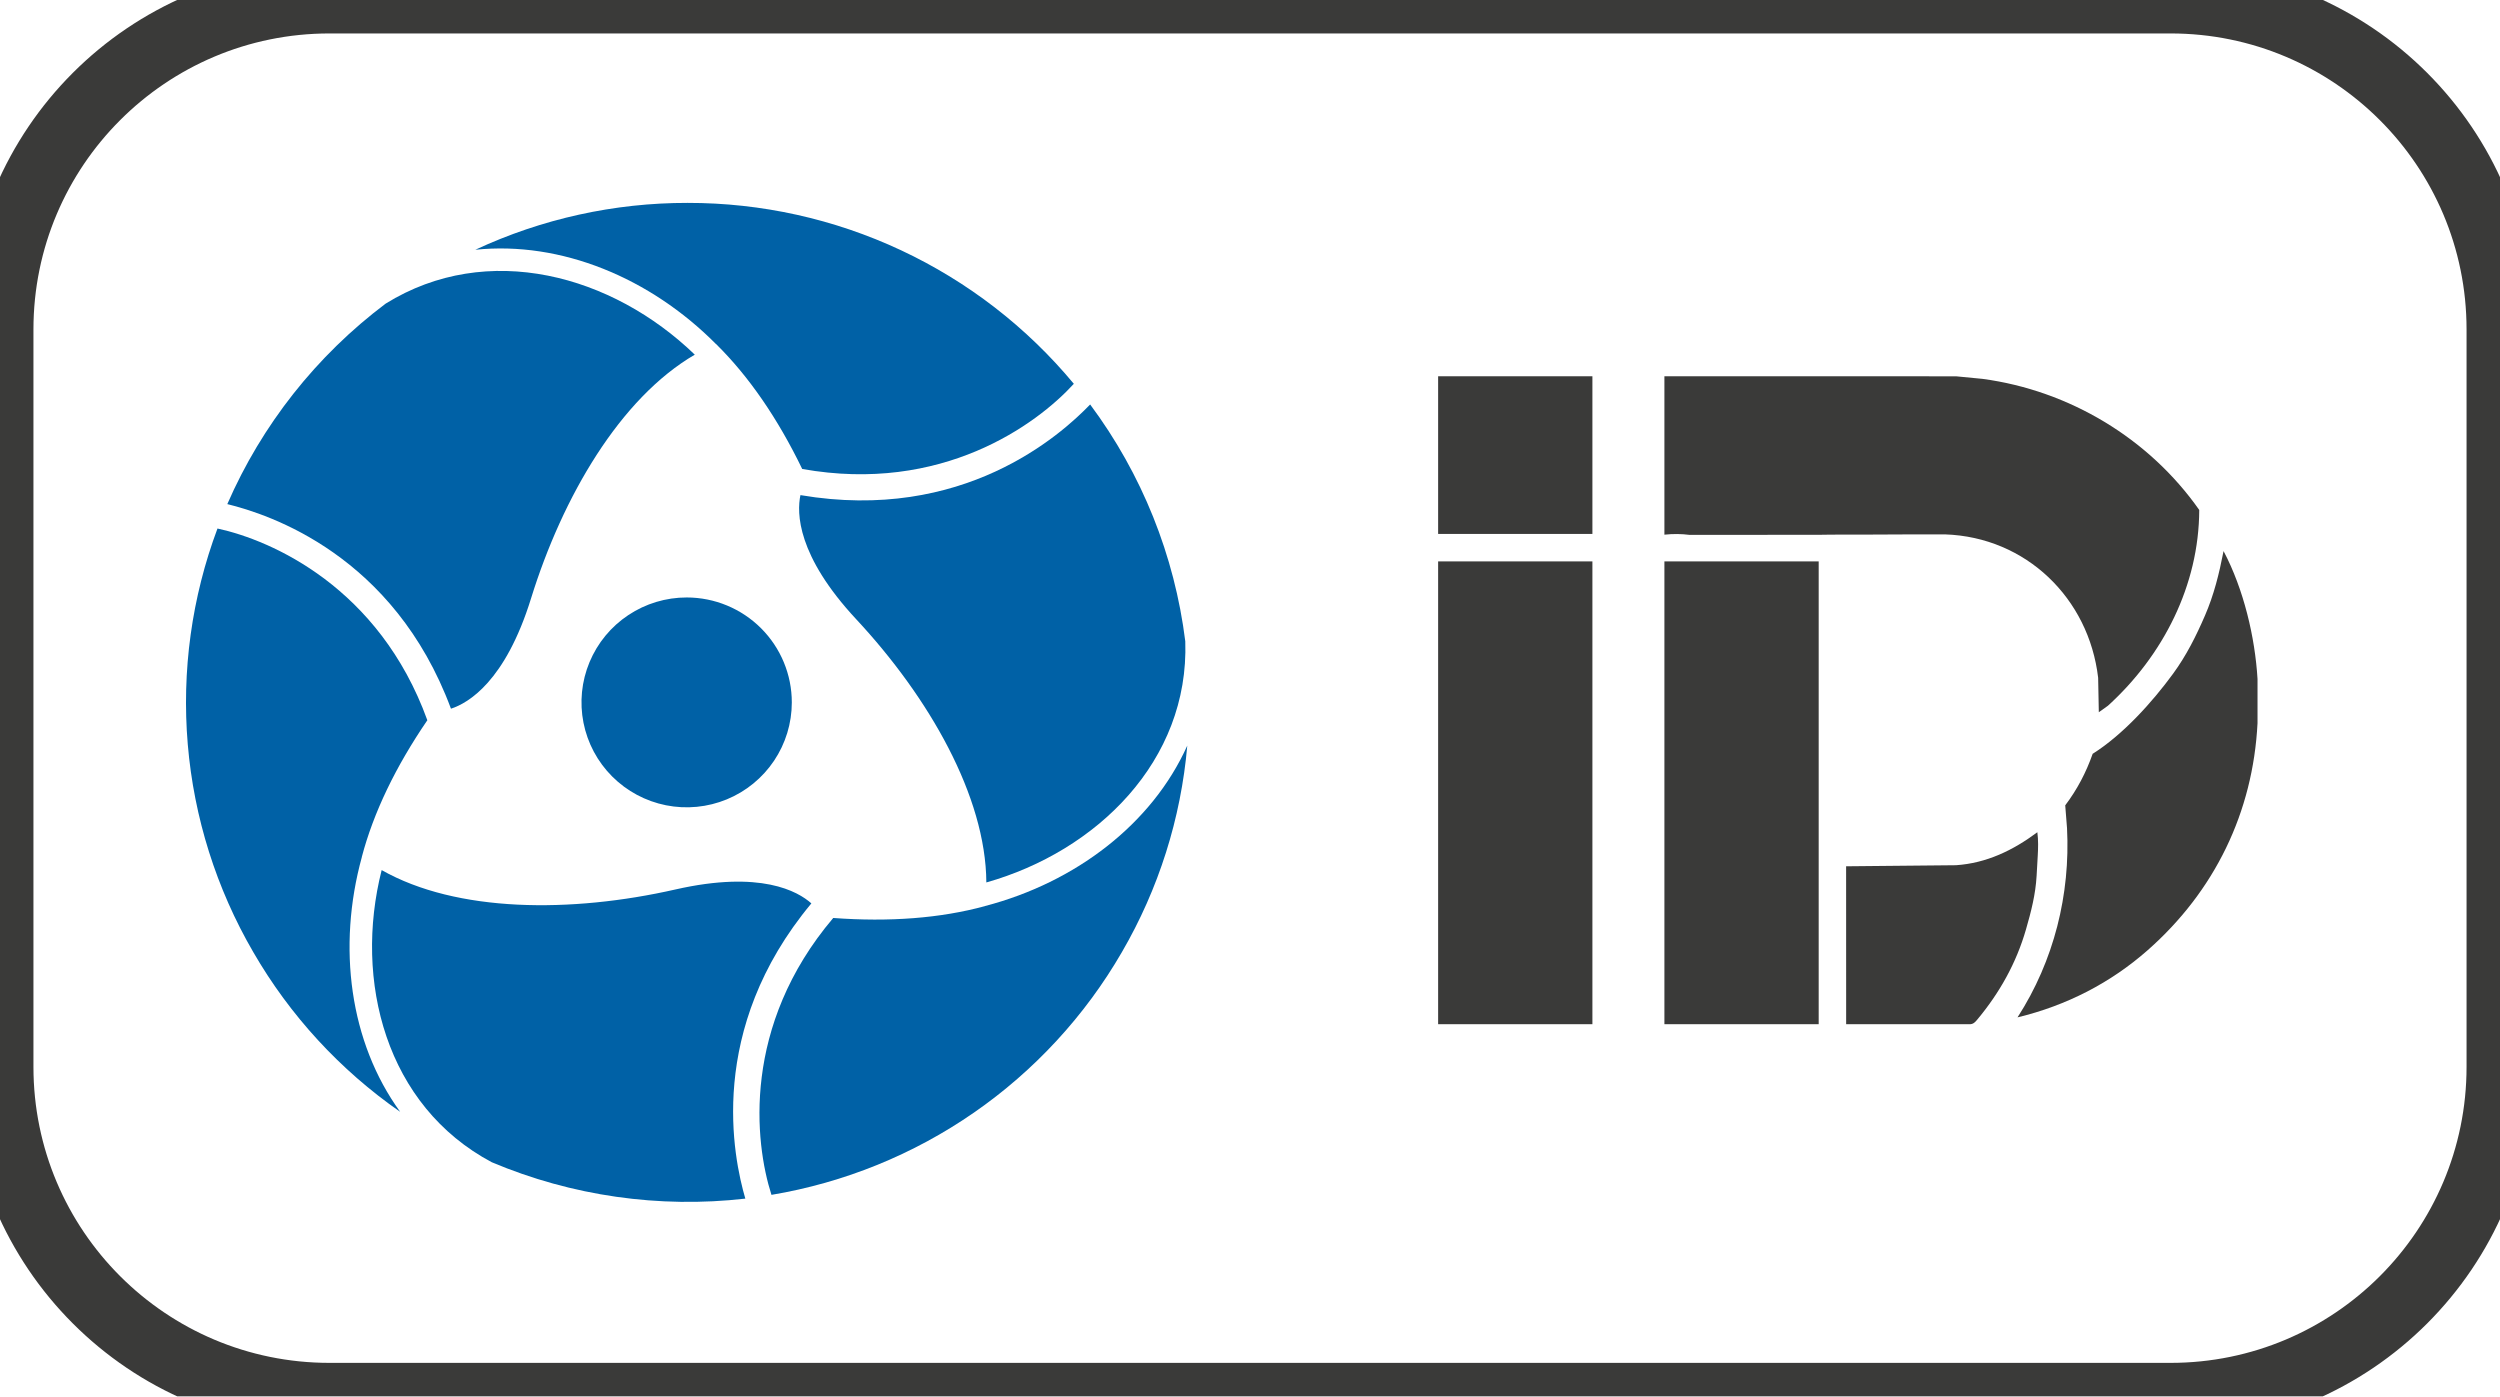
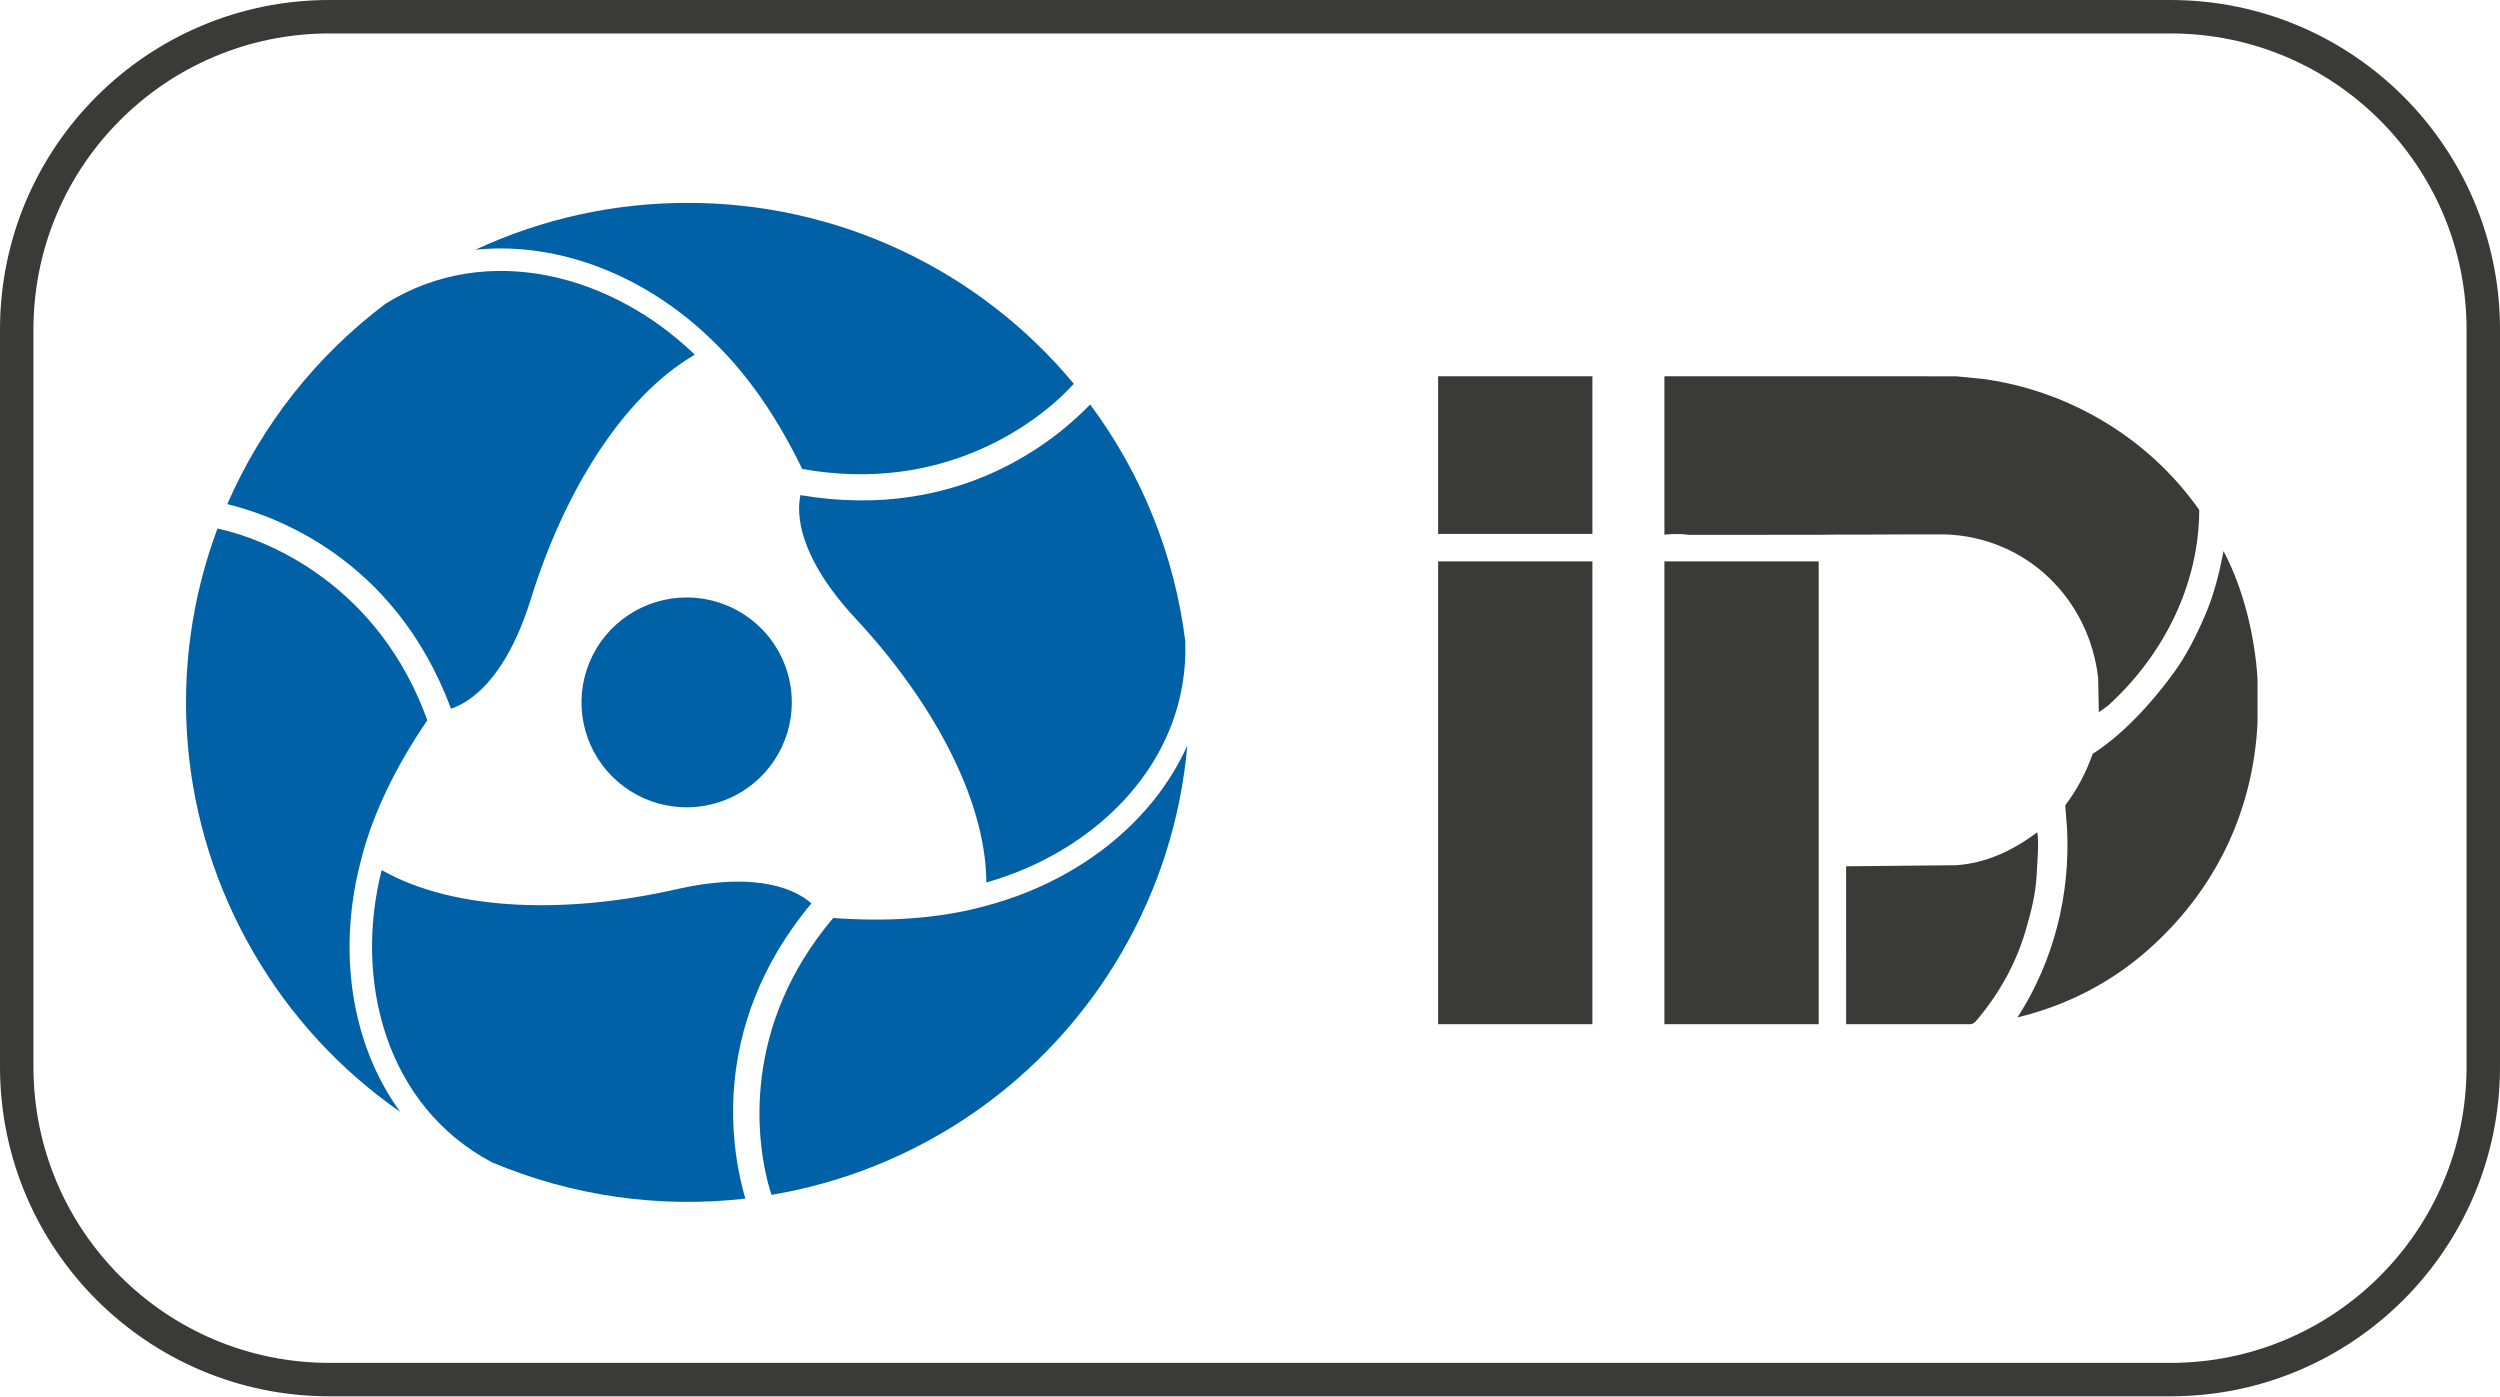
<svg xmlns="http://www.w3.org/2000/svg" width="299" height="167" viewBox="0 0 299 167">
  <defs>
    <clipPath id="c5">
      <path d="M0 0H101.245V60.494H0Z" />
    </clipPath>
    <clipPath id="c6">
      <path d="M0 0H51.166V94.53H0Z" />
    </clipPath>
    <clipPath id="c7">
      <path d="M0 0H74.794V80.535H0Z" />
    </clipPath>
    <clipPath id="c8">
      <path d="M0 0H119.752V119.481H0Z" />
    </clipPath>
    <clipPath id="c9">
      <path d="M0 0H98V77.498H0Z" />
    </clipPath>
    <clipPath id="c10">
      <path d="M0 0H299V167H0Z" />
    </clipPath>
  </defs>
  <g>
    <g clip-path="url(#c10)">
      <g transform="matrix(1 0 0 1 0 0)">
-         <path d="M39.404 0L39.404 4L259.596 4L259.596 0L259.596 -4L39.404 -4L39.404 0ZM299 39.404L295 39.404L295 127.596L299 127.596L303 127.596L303 39.404L299 39.404ZM259.595 167L259.595 163L39.404 163L39.404 167L39.404 171L259.595 171L259.595 167ZM0 127.596L4 127.596L4 39.404L0 39.404L-4 39.404L-4 127.596L0 127.596ZM39.404 167L39.404 163C19.851 163 4 147.149 4 127.596L0 127.596L-4 127.596C-4 151.567 15.433 171 39.404 171L39.404 167ZM299 127.596L295 127.596C295 147.149 279.149 163 259.595 163L259.595 167L259.595 171C283.567 171 303 151.567 303 127.596L299 127.596ZM259.596 0L259.596 4C279.149 4 295 19.851 295 39.404L299 39.404L303 39.404C303 15.433 283.567 -4 259.596 -4L259.596 0ZM39.404 0L39.404 -4C15.433 -4 -4 15.433 -4 39.404L0 39.404L4 39.404C4 19.851 19.851 4 39.404 4L39.404 0Z" fill="rgba(58,58,57,1)" fill-rule="nonzero" />
+         <rect x="2" y="2" width="295" height="163" rx="37.404" fill="none" stroke="rgba(58,58,57,1)" stroke-width="4" />
      </g>
      <g transform="matrix(1 0 0 1 22.246 24.266)">
        <g clip-path="url(#c8)">
          <g transform="matrix(1 0 0 1 47.3 47.191)">
            <path d="M25.155 12.56C25.153 15.042 24.413 17.468 23.029 19.53C21.645 21.593 19.679 23.2 17.38 24.147C15.081 25.095 12.552 25.341 10.112 24.855C7.673 24.368 5.433 23.171 3.675 21.414C1.918 19.658 0.722 17.42 0.239 14.985C-0.244 12.55 0.008 10.027 0.962 7.735C1.917 5.443 3.531 3.485 5.601 2.108C7.67 0.731 10.103 -0.003 12.591 0C15.926 0.004 19.123 1.329 21.479 3.684C23.835 6.04 25.157 9.232 25.155 12.56Z" fill="rgba(0,97,166,1)" fill-rule="nonzero" />
          </g>
          <g transform="matrix(1 0 0 1 4.94 0)">
            <g clip-path="url(#c5)">
              <g transform="matrix(1 0 0 1 29.665 0)">
                <path d="M25.391 0C16.618 -0.012 7.949 1.901 0 5.604C10.257 4.548 20.909 8.956 28.776 16.878L28.784 16.874C32.716 20.75 36.165 25.775 39.094 31.823C55.78 34.804 67.112 26.535 71.577 21.641L71.58 21.638C65.954 14.859 58.896 9.405 50.911 5.664C42.926 1.924 34.212 -0.01 25.391 0Z" fill="rgba(0,97,166,1)" fill-rule="nonzero" />
              </g>
              <g transform="matrix(1 0 0 1 0 8.137)">
                <path d="M18.939 3.91C10.658 10.138 4.133 18.399 0 27.888C4.983 29.112 19.904 33.948 26.75 52.357C28.809 51.689 33.247 49.112 36.327 39.165C40.105 26.98 46.985 15.221 55.91 10.015C46.073 0.504 31.14 -3.656 18.939 3.91Z" fill="rgba(0,97,166,1)" fill-rule="nonzero" />
              </g>
            </g>
          </g>
          <g transform="matrix(1 0 0 1 68.586 24.109)">
            <g clip-path="url(#c6)">
              <g transform="matrix(1 0 0 1 0 40.801)">
                <path d="M43.343 24.704C47.74 17.144 50.411 8.709 51.166 0C46.956 9.376 37.797 16.361 26.976 19.186L26.975 19.194C21.639 20.649 15.546 21.111 8.823 20.614C-2.112 33.517 -0.588 47.426 1.434 53.725L1.435 53.729C10.133 52.272 18.4 48.914 25.645 43.896C32.889 38.878 38.933 32.325 43.343 24.704Z" fill="rgba(0,97,166,1)" fill-rule="nonzero" />
              </g>
              <g transform="matrix(1 0 0 1 4.741 0)">
                <path d="M46.187 28.327C44.91 18.062 40.99 8.303 34.809 0C31.253 3.687 19.588 14.14 0.16 10.841C-0.289 12.951 -0.268 18.068 6.841 25.698C15.546 35.05 22.33 46.864 22.394 57.166C35.582 53.436 46.665 42.634 46.187 28.327Z" fill="rgba(0,97,166,1)" fill-rule="nonzero" />
              </g>
            </g>
          </g>
          <g transform="matrix(1 0 0 1 0 38.945)">
            <g clip-path="url(#c7)">
              <g transform="matrix(1 0 0 1 0 0)">
                <path d="M8.047 50.663C12.425 58.24 18.423 64.762 25.614 69.764C19.568 61.444 18.074 50.051 21.028 39.304L21.022 39.299C22.425 33.969 25.07 28.482 28.864 22.93C23.112 7.047 10.257 1.406 3.769 0.001L3.765 0C0.684 8.236 -0.529 17.051 0.211 25.811C0.951 34.571 3.627 43.058 8.047 50.663Z" fill="rgba(0,97,166,1)" fill-rule="nonzero" />
              </g>
              <g transform="matrix(1 0 0 1 22.25 40.852)">
                <path d="M14.327 34.944C23.889 38.975 34.332 40.472 44.645 39.292C43.217 34.382 39.961 19.092 52.544 3.983C50.933 2.541 46.474 0 36.286 2.317C23.802 5.151 10.138 5.096 1.15 0C-2.201 13.241 1.649 28.203 14.327 34.944Z" fill="rgba(0,97,166,1)" fill-rule="nonzero" />
              </g>
            </g>
          </g>
        </g>
      </g>
      <g transform="matrix(1 0 0 1 172 45)">
        <g clip-path="url(#c9)">
          <g transform="matrix(1 0 0 1 0 0)">
            <path d="M18.452 0L0 0L0 18.862L18.452 18.862L18.452 0Z" fill="rgba(58,58,57,1)" fill-rule="nonzero" />
          </g>
          <g transform="matrix(1 0 0 1 0 22.141)">
            <path d="M18.452 0L0 0L0 55.356L18.452 55.356L18.452 0Z" fill="rgba(58,58,57,1)" fill-rule="nonzero" />
          </g>
          <g transform="matrix(1 0 0 1 27.063 0)">
            <path d="M51.875 36.059C50.768 26.561 43.261 19.237 33.561 18.912L28.562 18.918L24.752 18.935L22.072 18.935L19.781 18.945L18.657 18.961L3.028 18.974C1.994 18.842 1.068 18.838 0 18.946L0 0L34.88 0.006L38.057 0.314C48.406 1.709 57.946 7.413 63.967 15.991C63.936 25.005 59.654 33.396 53.048 39.404L51.955 40.184L51.876 36.057L51.875 36.059Z" fill="rgba(58,58,57,1)" fill-rule="nonzero" />
          </g>
          <g transform="matrix(1 0 0 1 69.297 20.91)">
            <path d="M0 55.765C4.368 48.996 6.324 41.047 5.92 33.152L5.704 30.409C7.137 28.514 8.199 26.482 8.986 24.245C12.59 21.974 16.098 18.096 18.609 14.657C20.198 12.482 21.356 10.165 22.423 7.699C23.491 5.226 24.106 2.739 24.641 0C27.058 4.579 28.405 10.305 28.703 15.298L28.703 20.585C28.161 31.255 23.576 40.664 15.583 47.719C11.149 51.633 5.865 54.354 0 55.766L0 55.765Z" fill="rgba(58,58,57,1)" fill-rule="nonzero" />
          </g>
          <g transform="matrix(0 -1 1 0 27.063 77.496)">
            <path d="M55.356 0L0 0L0 18.452L55.356 18.452L55.356 0Z" fill="rgba(58,58,57,1)" fill-rule="nonzero" />
          </g>
          <g transform="matrix(1 0 0 1 48.795 54.535)">
            <path d="M15.671 22.429C15.402 22.752 15.185 22.962 14.777 22.962L0.005 22.962L0 4.073L13.142 3.945C16.778 3.699 19.943 2.184 22.872 0C22.998 0.952 22.97 1.909 22.92 2.796L22.784 5.205C22.659 7.427 22.131 9.484 21.51 11.632C20.35 15.645 18.366 19.201 15.67 22.428L15.671 22.429Z" fill="rgba(58,58,57,1)" fill-rule="nonzero" />
          </g>
        </g>
      </g>
    </g>
  </g>
</svg>
